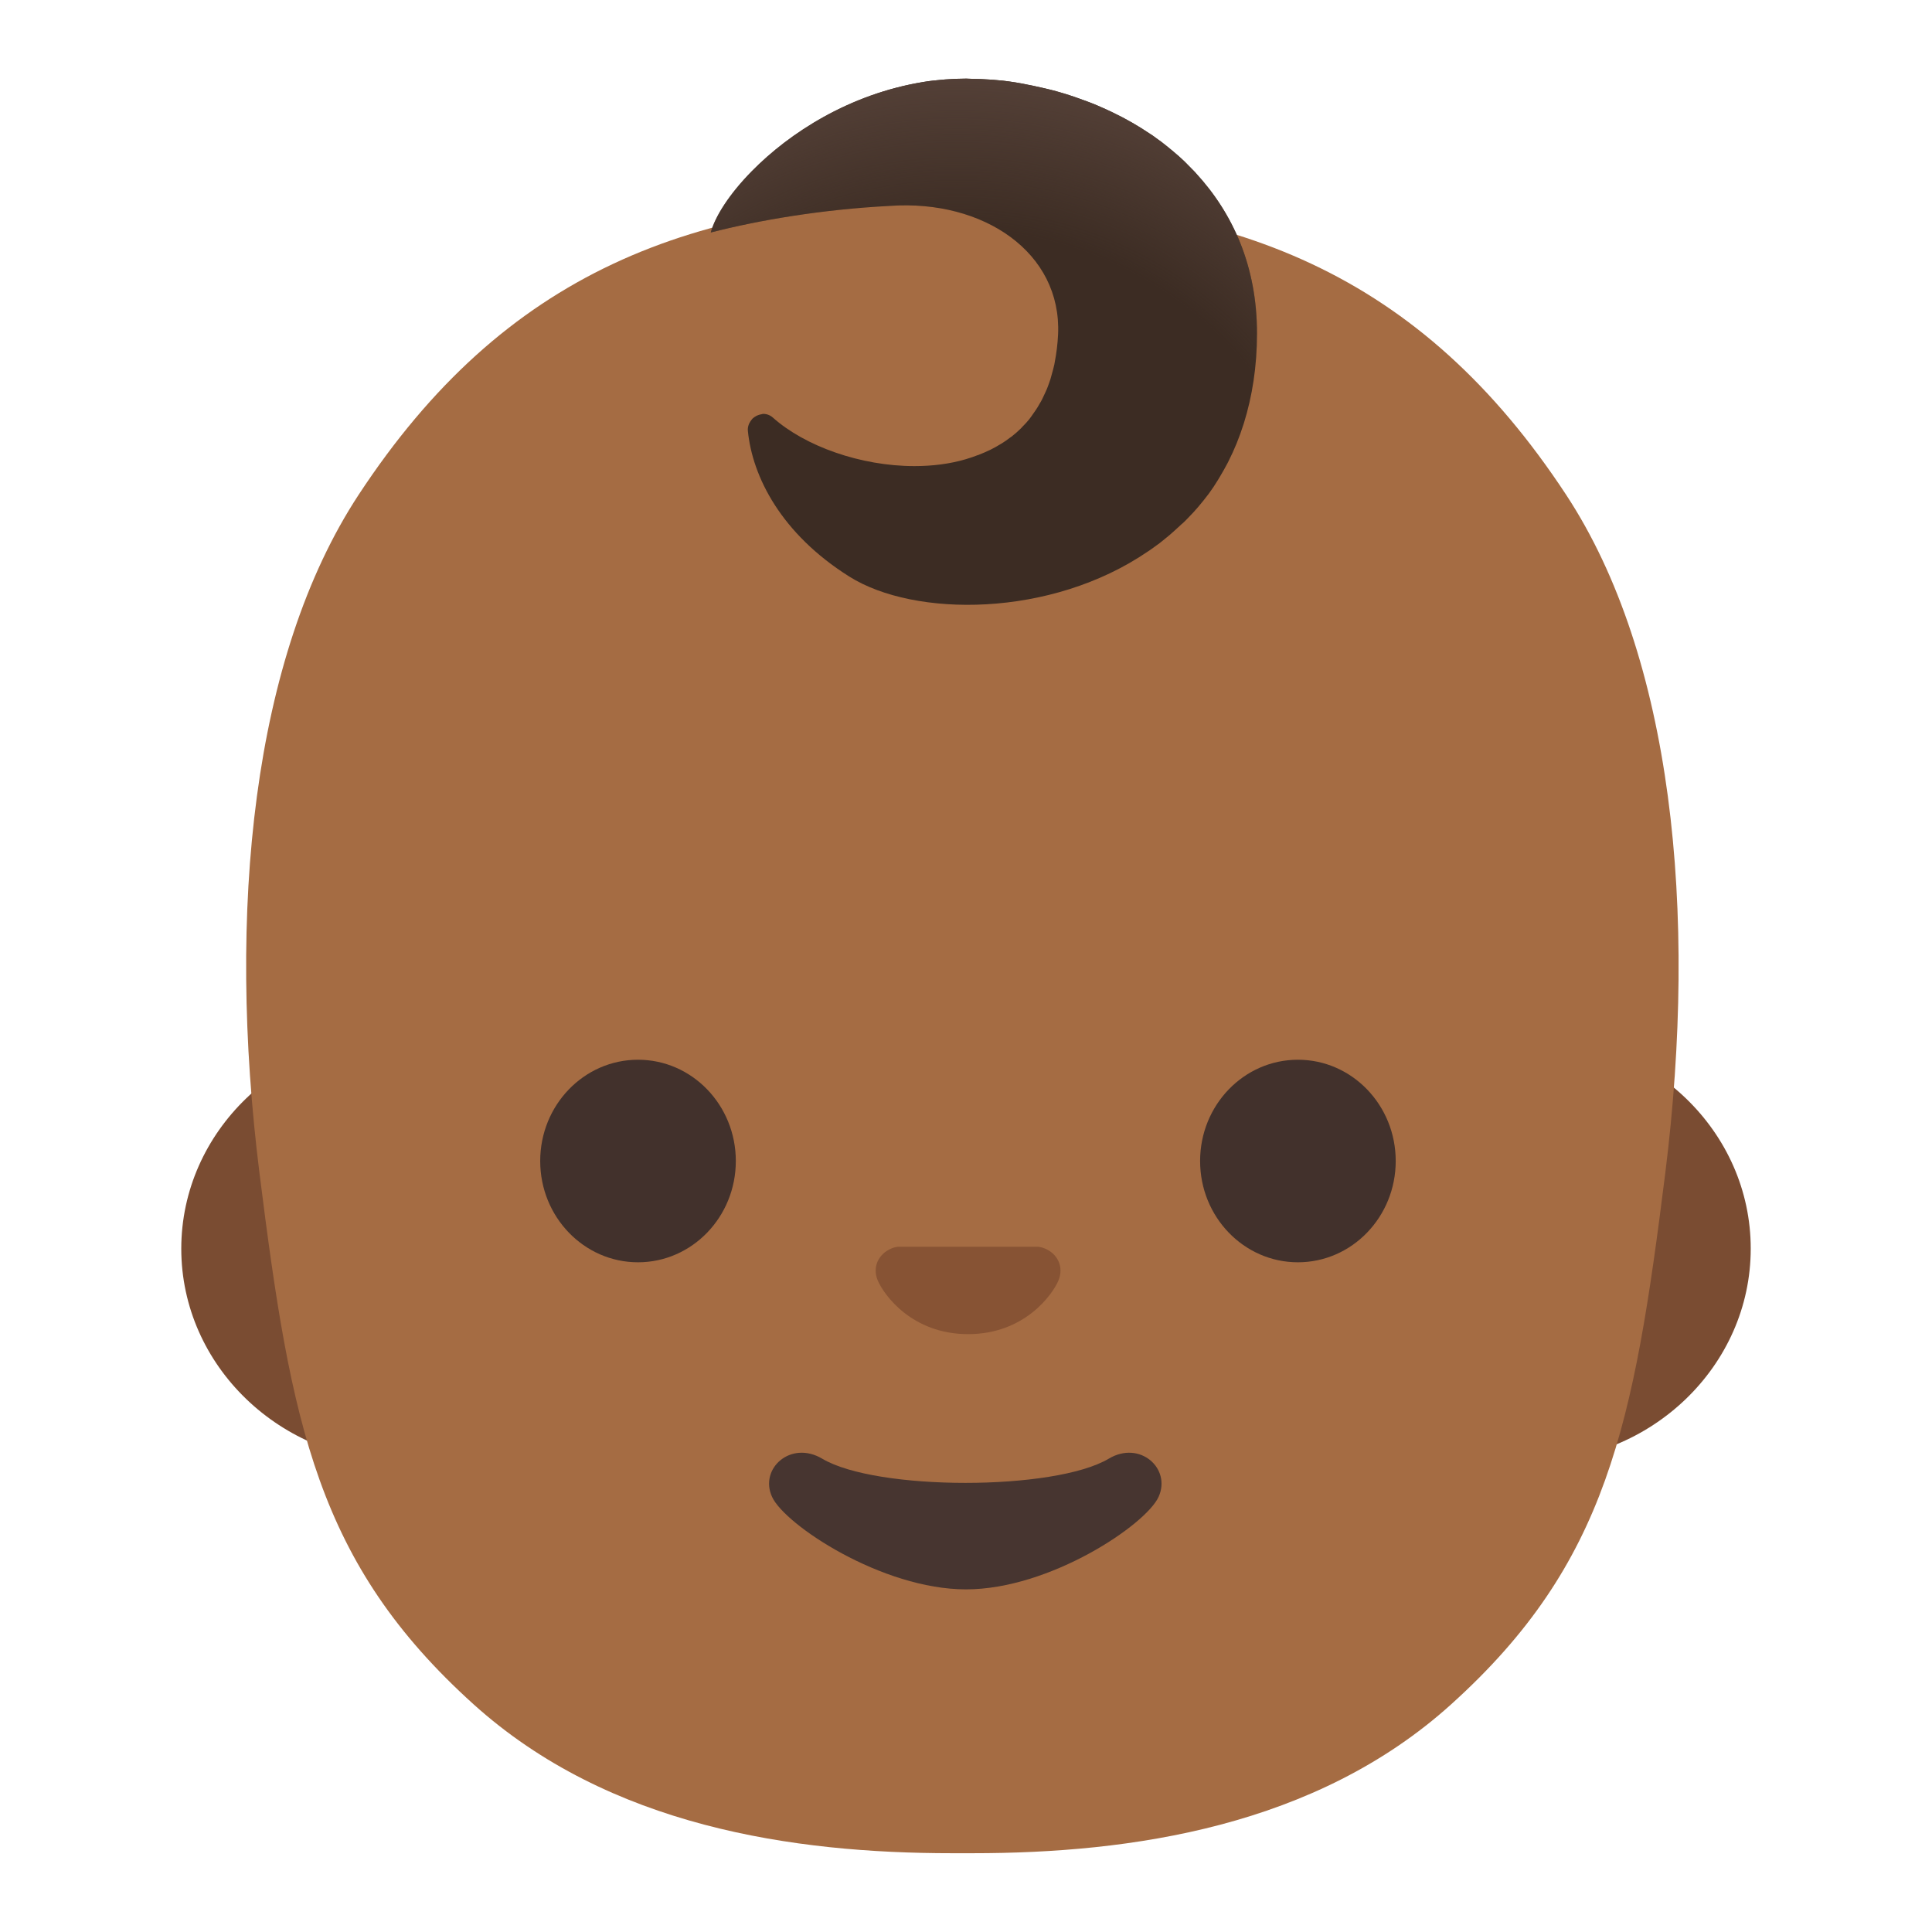
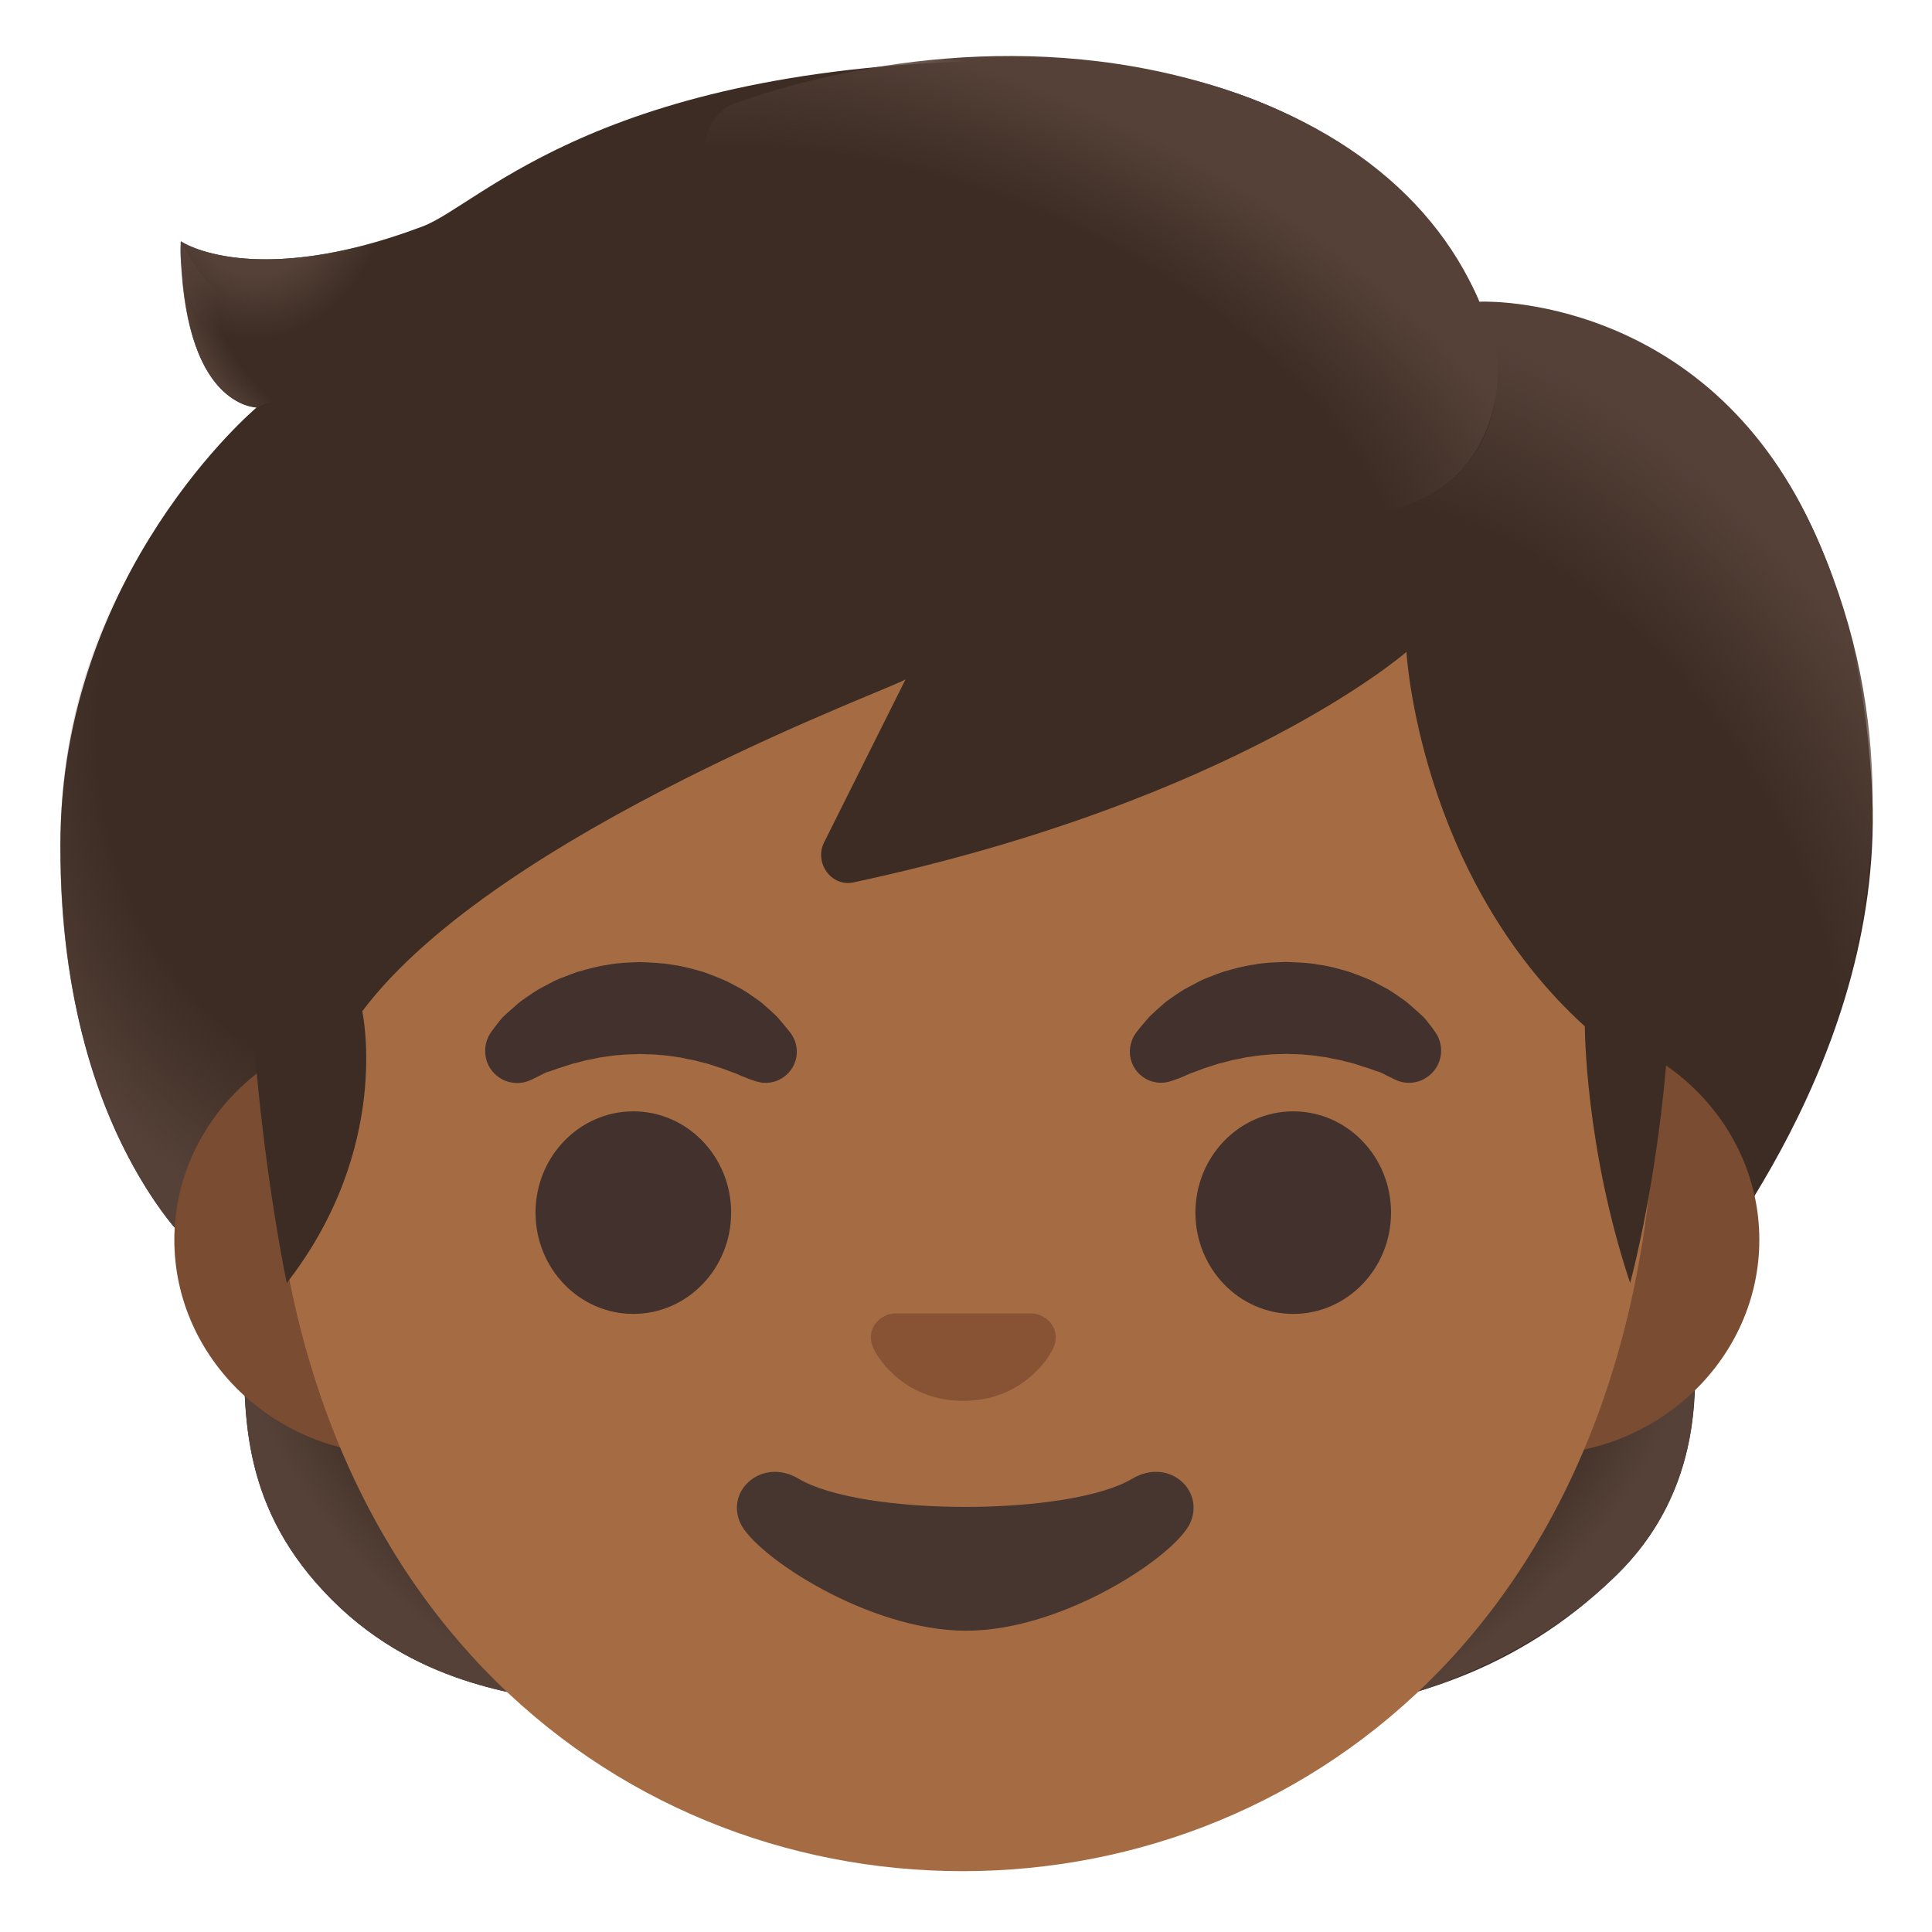
<svg xmlns="http://www.w3.org/2000/svg" width="800px" height="800px" viewBox="0 0 128 128" aria-hidden="true" role="img" class="iconify iconify--noto" preserveAspectRatio="xMidYMid meet">
-   <path d="M101.35 68.63h-74.7c-8.05 0-14.64 6.34-14.64 14.1c0 7.75 6.59 14.1 14.64 14.1h74.7c8.05 0 14.64-6.34 14.64-14.1c.01-7.76-6.58-14.1-14.64-14.1z" fill="#7a4c32">
+   <path d="M28 15c-11.23 4.24-16 1-16 1c0 11 5 11 5 11S4 37.89 4 56c0 21 10.49 28.22 10.49 28.22c.54.56 1.41 1.83 1.41 1.83s.3 1.53.29 2.31C16.12 93.84 16 100 22 106s13.19 6.22 16 7c6.18 1.72 40.04 1.06 47.15.59c8.85-.59 16.28-3.57 22.14-9.43c7.44-7.44 4.29-17.48 4.69-18.57c.4-1.1 13.12-15.62 12.03-33.58c-2-33-26-32-26-32S92 4 68 4c-28 0-36.07 9.52-40 11z" fill="#3c2c23">

</path>
-   <path d="M103.76 32.78c-9.61-14.62-22-19.62-40-19.62s-30.39 4.99-40 19.62c-7.04 10.72-8.74 27.57-6.57 44.93c2.09 16.69 3.82 25.85 14.18 35.2c9 8.12 21.22 9.87 31.7 9.87H64.45c10.48 0 22.71-1.75 31.7-9.87c10.36-9.35 12.09-18.51 14.18-35.2c2.17-17.36.47-34.22-6.57-44.93z" fill="#a56c43">
+   <radialGradient id="IconifyId17ecdb2904d178eab6040" cx="628.717" cy="33.995" r="33.722" gradientTransform="matrix(-.8776 .4793 -.3113 -.57 643.7 -187.995)" gradientUnits="userSpaceOnUse">
+     <stop offset=".728" stop-color="#554138" stop-opacity="0">
+ 
+ </stop>
+     <stop offset="1" stop-color="#554138">
+ 
+ </stop>
+   </radialGradient>
+   <path d="M64.03 114.11c11.02.06 21.72.25 25.1-.68c2.82-.78 11.05-2.42 17.84-8.95c5.12-4.93 6.23-11.84 4.57-17.96c-.18-.68-47.51 27.59-47.51 27.59z" fill="url(#IconifyId17ecdb2904d178eab6040)">

</path>
-   <path d="M78.65 34.38c.14-.15.28-.29.42-.44c.1-.11.2-.23.3-.34c.23-.27.45-.54.66-.82l.09-.12c.2-.27.38-.55.56-.84c.05-.08.1-.17.15-.25c.17-.29.34-.58.5-.89c.03-.05.05-.09.07-.14c.38-.75.71-1.56.98-2.41l.03-.09c.55-1.77.87-3.74.87-5.96c0-4.44-1.6-7.95-4.04-10.6c-.03-.03-.05-.05-.07-.08c-.19-.2-.39-.4-.59-.6l-.12-.12a14.326 14.326 0 0 0-.72-.64c-.2-.17-.4-.33-.6-.49c-.05-.04-.1-.07-.14-.11l-.66-.48c-.04-.02-.07-.05-.11-.07c-.8-.54-1.63-1.02-2.49-1.43c-.03-.02-.07-.03-.1-.05c-.25-.12-.5-.23-.75-.34l-.23-.1c-.22-.09-.44-.18-.66-.26c-.08-.03-.17-.06-.25-.09c-.21-.08-.42-.15-.62-.22l-.27-.09c-.21-.07-.41-.13-.62-.19c-.09-.03-.18-.05-.28-.08c-.21-.06-.42-.11-.63-.16l-.26-.06c-.23-.05-.46-.1-.68-.15c-.07-.01-.14-.03-.21-.04c-.59-.13-1.18-.22-1.77-.29c-.08-.01-.16-.01-.24-.02c-.21-.02-.41-.04-.62-.05c-.12-.01-.23-.01-.35-.02c-.17-.01-.33-.02-.49-.02c-.13 0-.26-.01-.4-.01c-.09 0-.18-.01-.26-.01h-.1c-.43 0-.86.02-1.28.05c-.08.01-.16.01-.24.02c-.43.04-.85.08-1.25.15c-4.91.8-8.88 3.38-11.36 5.9c-1.49 1.51-2.44 3-2.73 4.07h.01c3.18-.81 7.29-1.52 11.87-1.76c6.2-.43 11.38 3.1 11.13 8.52c-.03.65-.11 1.26-.22 1.83l-.03.17c-.05.22-.11.44-.17.65c-.03.1-.06.2-.08.29c-.06.18-.12.36-.19.54c-.04.11-.09.22-.14.33c-.07.16-.14.31-.21.45c-.06.12-.12.23-.19.34c-.07.13-.15.26-.23.38c-.08.12-.17.24-.25.36c-.07.1-.14.2-.22.3c-.13.16-.27.31-.41.45c-.04.04-.08.09-.12.13c-.19.19-.39.36-.6.53c-.04.03-.09.06-.13.09a6.3 6.3 0 0 1-.53.37c-.06.03-.11.07-.17.1c-.18.11-.36.21-.54.3c-.06.03-.11.06-.17.08c-.19.09-.39.18-.6.26c-.04.02-.09.04-.14.05c-.23.09-.46.17-.7.24c-.02.01-.04.01-.06.02c-1.08.32-2.24.46-3.42.46c-3.56 0-7.25-1.32-9.37-3.21a.96.96 0 0 0-.64-.25c-.05 0-.1.02-.14.03c-.04.01-.09.01-.13.03c-.06.02-.12.04-.18.07c-.1.05-.18.11-.26.18c-.02.02-.03.04-.05.06c-.07.08-.13.18-.18.28c-.01.02-.01.03-.02.05c-.05.13-.08.28-.06.44c.3 3.02 2.2 6.8 6.72 9.64c4.3 2.71 13.35 2.74 19.79-1.67l.18-.12c.19-.14.39-.28.58-.42c.08-.06.17-.13.25-.2c.28-.22.55-.45.81-.69l.39-.36c.14-.11.26-.24.38-.36z" fill="#3c2c23">
+   <radialGradient id="IconifyId17ecdb2904d178eab6041" cx="46.755" cy="34.369" r="34.005" gradientTransform="matrix(.8776 .4793 .3113 -.57 -4.974 90.808)" gradientUnits="userSpaceOnUse">
+     <stop offset=".728" stop-color="#554138" stop-opacity="0">
+ 
+ </stop>
+     <stop offset="1" stop-color="#554138">
+ 
+ </stop>
+   </radialGradient>
+   <path d="M64.03 114.11c-11.02.06-22.65-.17-26.03-1.11c-2.82-.78-10-1-16-7s-5.88-12.16-5.81-17.64c.01-.69-.22-1.95-.28-2.25L16 86l48.03 28.11z" fill="url(#IconifyId17ecdb2904d178eab6041)">

</path>
-   <radialGradient id="IconifyId17ecdb2904d178eab5752" cx="63.428" cy="87.903" r="35.535" gradientTransform="matrix(1 0 0 -1 0 128)" gradientUnits="userSpaceOnUse">
+   <radialGradient id="IconifyId17ecdb2904d178eab6042" cx="26.619" cy="80.139" r="34.328" gradientTransform="matrix(.0746 -.9972 -.8311 -.0622 91.236 79.391)" gradientUnits="userSpaceOnUse">
    <stop offset=".699" stop-color="#554138" stop-opacity="0">

</stop>
    <stop offset="1" stop-color="#554138">

</stop>
  </radialGradient>
-   <path d="M78.65 34.38c.14-.15.28-.29.42-.44c.1-.11.2-.23.3-.34c.23-.27.45-.54.66-.82l.09-.12c.2-.27.38-.55.56-.84c.05-.08.1-.17.15-.25c.17-.29.34-.58.5-.89c.03-.05.05-.09.07-.14c.38-.75.71-1.56.98-2.41l.03-.09c.55-1.77.87-3.74.87-5.96c0-4.44-1.6-7.95-4.04-10.6c-.03-.03-.05-.05-.07-.08c-.19-.2-.39-.4-.59-.6l-.12-.12a14.326 14.326 0 0 0-.72-.64c-.2-.17-.4-.33-.6-.49c-.05-.04-.1-.07-.14-.11l-.66-.48c-.04-.02-.07-.05-.11-.07c-.8-.54-1.63-1.02-2.49-1.43c-.03-.02-.07-.03-.1-.05c-.25-.12-.5-.23-.75-.34l-.23-.1c-.22-.09-.44-.18-.66-.26c-.08-.03-.17-.06-.25-.09c-.21-.08-.42-.15-.62-.22l-.27-.09c-.21-.07-.41-.13-.62-.19c-.09-.03-.18-.05-.28-.08c-.21-.06-.42-.11-.63-.16l-.26-.06c-.23-.05-.46-.1-.68-.15c-.07-.01-.14-.03-.21-.04c-.59-.13-1.18-.22-1.77-.29c-.08-.01-.16-.01-.24-.02c-.21-.02-.41-.04-.62-.05c-.12-.01-.23-.01-.35-.02c-.17-.01-.33-.02-.49-.02c-.13 0-.26-.01-.4-.01c-.09 0-.18-.01-.26-.01h-.1c-.43 0-.86.02-1.28.05c-.08.01-.16.01-.24.02c-.43.04-.85.08-1.25.15c-4.91.8-8.88 3.38-11.36 5.9c-1.49 1.51-2.44 3-2.73 4.07h.01c3.18-.81 7.29-1.52 11.87-1.76c6.2-.43 11.38 3.1 11.13 8.52c-.03.65-.11 1.26-.22 1.83l-.03.17c-.05.22-.11.44-.17.65c-.03.1-.06.2-.08.29c-.06.18-.12.36-.19.54c-.04.11-.09.22-.14.33c-.07.16-.14.31-.21.45c-.06.12-.12.23-.19.34c-.07.13-.15.26-.23.38c-.08.12-.17.24-.25.36c-.07.1-.14.2-.22.3c-.13.16-.27.31-.41.45c-.04.04-.08.09-.12.13c-.19.19-.39.36-.6.53c-.04.03-.09.06-.13.09a6.3 6.3 0 0 1-.53.37c-.06.03-.11.07-.17.1c-.18.11-.36.21-.54.3c-.06.03-.11.06-.17.08c-.19.09-.39.18-.6.26c-.04.02-.09.04-.14.05c-.23.09-.46.17-.7.24c-.02.01-.04.01-.06.02c-1.08.32-2.24.46-3.42.46c-3.56 0-7.25-1.32-9.37-3.21a.96.96 0 0 0-.64-.25c-.05 0-.1.02-.14.03c-.04.01-.09.01-.13.03c-.06.02-.12.04-.18.07c-.1.05-.18.11-.26.18c-.02.02-.03.04-.05.06c-.07.08-.13.18-.18.28c-.01.02-.01.03-.02.05c-.05.13-.08.28-.06.44c.3 3.02 2.2 6.8 6.72 9.64c4.3 2.71 13.35 2.74 19.79-1.67l.18-.12c.19-.14.39-.28.58-.42c.08-.06.17-.13.25-.2c.28-.22.55-.45.81-.69l.39-.36c.14-.11.26-.24.38-.36z" fill="url(#IconifyId17ecdb2904d178eab5752)">
+   <path d="M11.56 81.33S21.1 68.02 23.95 60.2c.58-1.58 2.44-22.49 1.55-25.16c-1.66-5.02-3.74-11.63-8.5-8.04C7.99 35.55 4.49 45.1 4.07 53.75c-.74 15.21 4.82 24.44 7.49 27.58z" fill="url(#IconifyId17ecdb2904d178eab6042)">

</path>
-   <path d="M69.21 82.71a1.63 1.63 0 0 0-.42-.11h-9.3c-.14.02-.28.05-.42.11c-.84.34-1.31 1.22-.91 2.14c.4.93 2.25 3.54 5.98 3.54s5.58-2.61 5.98-3.54c.39-.93-.07-1.8-.91-2.14z" fill="#875334">
+   <path d="M101.77 67.91H26.34c-8.13 0-14.79 6.4-14.79 14.23s6.65 14.23 14.79 14.23h75.43c8.13 0 14.79-6.4 14.79-14.23s-6.66-14.23-14.79-14.23z" fill="#7a4c32">
+ 
+ </path>
+   <g>
+     <path d="M63.77 9.21c-23.86 0-45.96 25.07-45.96 61.14c0 35.88 22.77 53.62 45.96 53.62s45.96-17.74 45.96-53.62c0-36.07-22.1-61.14-45.96-61.14z" fill="#a56c43">
+ 
+ </path>
+   </g>
+   <path d="M68.89 87.13a1.63 1.63 0 0 0-.42-.11h-9.3c-.14.02-.28.05-.42.11c-.84.34-1.31 1.21-.91 2.14s2.25 3.54 5.98 3.54c3.73 0 5.58-2.61 5.98-3.54c.4-.93-.07-1.8-.91-2.14z" fill="#875334">

</path>
  <g fill="#42312c">
-     <ellipse cx="42.27" cy="76.92" rx="6.48" ry="6.71">
+     <path d="M32.51 68.42s.17-.25.5-.67c.09-.1.16-.21.28-.34c.14-.14.31-.28.48-.44c.18-.15.37-.32.57-.5c.2-.17.41-.3.63-.46c.22-.15.45-.31.7-.46c.26-.14.52-.28.79-.42c.27-.15.56-.28.87-.39c.3-.12.61-.24.93-.35c.65-.18 1.32-.38 2.02-.47c.7-.14 1.42-.15 2.14-.18c.72.04 1.44.05 2.14.18c.7.09 1.38.29 2.02.47c.32.11.63.23.93.35c.3.12.59.24.87.39c.27.14.54.29.79.42c.25.15.48.31.7.46c.22.16.43.29.62.45c.18.16.36.32.52.46c.16.15.31.28.44.41c.13.14.24.27.34.39c.4.47.61.75.61.75c.67.93.46 2.22-.47 2.88c-.56.41-1.26.49-1.88.28l-.38-.13s-.25-.09-.65-.26c-.1-.04-.2-.1-.32-.14c-.13-.04-.25-.09-.39-.14c-.27-.11-.58-.22-.92-.32c-.17-.05-.34-.12-.52-.17c-.19-.04-.37-.09-.57-.14c-.1-.03-.19-.05-.29-.08c-.1-.02-.2-.04-.31-.06c-.21-.03-.41-.09-.62-.13c-.43-.05-.86-.14-1.31-.16c-.45-.06-.9-.04-1.36-.07c-.46.03-.91.01-1.36.07c-.45.02-.88.11-1.31.16c-.21.04-.41.1-.62.13l-.31.06c-.1.03-.19.05-.29.08c-.19.05-.38.1-.57.14c-.18.05-.35.12-.52.17c-.17.05-.33.1-.48.15c-.13.05-.26.09-.38.14c-.12.04-.24.08-.36.11c-.13.05-.27.13-.38.19c-.47.24-.75.36-.75.36c-1.08.45-2.33-.06-2.78-1.15a2.18 2.18 0 0 1 .21-2.02z">
+ 
+ </path>
+     <path d="M92.55 71.58s-.28-.12-.75-.36c-.11-.06-.25-.14-.38-.19c-.12-.03-.23-.07-.36-.11c-.12-.04-.25-.09-.38-.14c-.15-.05-.32-.1-.48-.15c-.17-.05-.34-.12-.52-.17c-.18-.05-.37-.1-.57-.14c-.1-.03-.19-.05-.29-.08c-.1-.02-.2-.04-.31-.06c-.21-.03-.41-.09-.62-.13c-.43-.05-.86-.14-1.31-.16c-.45-.06-.9-.04-1.36-.07c-.46.03-.91.01-1.36.07c-.45.02-.88.11-1.31.16c-.21.04-.41.1-.62.13l-.31.06c-.1.03-.19.05-.29.08c-.19.05-.38.1-.57.14c-.18.05-.35.12-.52.17c-.34.1-.65.21-.92.32c-.14.05-.26.11-.39.14c-.12.05-.22.1-.32.14c-.39.18-.64.26-.64.26l-.37.13a2.06 2.06 0 0 1-2.63-1.27c-.23-.66-.1-1.36.27-1.89c0 0 .2-.28.61-.75c.1-.12.21-.25.34-.39c.13-.13.29-.26.44-.41c.16-.14.34-.3.52-.46c.19-.16.4-.29.62-.45c.22-.15.45-.31.7-.46c.26-.14.52-.28.79-.42c.27-.15.56-.28.86-.39c.3-.12.61-.24.93-.35c.65-.18 1.32-.38 2.02-.47c.7-.14 1.42-.15 2.14-.18c.72.04 1.44.04 2.14.18c.7.08 1.38.29 2.02.47c.32.11.63.23.93.35c.3.12.59.24.86.39c.27.14.54.29.79.42c.25.15.48.31.7.46c.22.16.43.29.63.46c.2.17.39.34.57.5c.17.16.34.3.48.44c.12.13.2.24.28.34c.33.41.5.67.5.67c.66.97.41 2.29-.56 2.95c-.6.43-1.37.48-2 .22z">
+ 
+ </path>
+   </g>
+   <g fill="#42312c">
+     <ellipse cx="41.96" cy="80.34" rx="6.48" ry="6.71">

</ellipse>
-     <ellipse cx="85.99" cy="76.92" rx="6.48" ry="6.71">
+     <ellipse cx="85.68" cy="80.34" rx="6.48" ry="6.71">

</ellipse>
  </g>
-   <path d="M73.46 96.64c-3.6 2.14-15.4 2.14-18.99 0c-2.07-1.23-4.18.65-3.32 2.53c.84 1.85 7.28 6.13 12.85 6.13c5.56 0 11.92-4.28 12.76-6.13c.85-1.88-1.24-3.76-3.3-2.53z" fill="#473530">
+   <path d="M75.01 97.97c-4.19 2.49-17.91 2.49-22.1 0c-2.4-1.43-4.86.76-3.86 2.94c.98 2.15 8.47 7.13 14.95 7.13s13.87-4.98 14.85-7.13c.99-2.19-1.43-4.37-3.84-2.94z" fill="#473530">

</path>
+   <g>
+     <path d="M64 7C44.19 7 28.92 18.32 21.7 36.48c-2.9 7.29-5.26 15.05-5.26 22.89C16.44 73 19 85 19 85c7-9 5-18 5-18c9-12 35.82-21.64 36-22l-5.4 10.81c-.68 1.35.48 2.97 1.95 2.65C82 53 93.18 43.19 93.18 43.19S94 58 105 68c0 0 0 8 3 17c0 0 5-18 1.58-37.28c-2.25-12.66-9.52-24.83-20.04-32.67C82.15 9.54 73.15 7 64 7z" fill="#3c2c23">
+ 
+ </path>
+     <radialGradient id="IconifyId17ecdb2904d178eab6043" cx="172.221" cy="61.128" r="46.468" gradientTransform="matrix(-.9378 -.3944 -.2182 .5285 236.462 66.99)" gradientUnits="userSpaceOnUse">
+       <stop offset=".699" stop-color="#554138" stop-opacity="0">
+ 
+ </stop>
+       <stop offset="1" stop-color="#554138">
+ 
+ </stop>
+     </radialGradient>
+     <path d="M81.19 5.93c9.95 3.28 16.06 9.58 17.95 17.49c.56 2.32.15 23.66-41.22-.97c-15.39-9.16-11.18-14.9-9.38-15.55c7.04-2.53 19.81-5.2 32.65-.97z" fill="url(#IconifyId17ecdb2904d178eab6043)">
+ 
+ </path>
+     <radialGradient id="IconifyId17ecdb2904d178eab6044" cx="161.283" cy="92.173" r="48.129" gradientTransform="matrix(.5235 .852 .6321 -.3884 -48.207 -37.265)" gradientUnits="userSpaceOnUse">
+       <stop offset=".699" stop-color="#554138" stop-opacity="0">
+ 
+ </stop>
+       <stop offset="1" stop-color="#554138">
+ 
+ </stop>
+     </radialGradient>
+     <path d="M116.24 79.21s14.72-20.84 3.79-44.33C112.9 19.58 98.42 19.93 98 20c0 0 1.57 3.84 1.01 6.77c-.95 5-5.11 6.44-5.11 6.44c16.38 9.98 10.8 35.53 22.34 46z" fill="url(#IconifyId17ecdb2904d178eab6044)">
+ 
+ </path>
+     <radialGradient id="IconifyId17ecdb2904d178eab6045" cx="183.604" cy="211.352" r="8.742" gradientTransform="matrix(.9968 .0796 .0943 -1.182 -185.896 247.333)" gradientUnits="userSpaceOnUse">
+       <stop offset=".58" stop-color="#554138">
+ 
+ </stop>
+       <stop offset="1" stop-color="#554138" stop-opacity="0">
+ 
+ </stop>
+     </radialGradient>
+     <path d="M27.28 15.27c-10.55 3.77-15.23.81-15.26.73c-.32 1.23.37 8.7 6.9 6.37c2.81-1.02 8.33-6.75 8.36-7.1z" fill="url(#IconifyId17ecdb2904d178eab6045)">
+ 
+ </path>
+     <radialGradient id="IconifyId17ecdb2904d178eab6046" cx="340.305" cy="96.032" r="7.22" gradientTransform="matrix(.6211 -.7838 -1.2436 -.9854 -70.425 384.055)" gradientUnits="userSpaceOnUse">
+       <stop offset=".702" stop-color="#554138" stop-opacity="0">
+ 
+ </stop>
+       <stop offset="1" stop-color="#554138">
+ 
+ </stop>
+     </radialGradient>
+     <path d="M11.98 15.99c0 .01-.01.03-.01.06c-.03 1.17-.01 10.13 5.03 10.95l7.61-3.35c-9.49-.19-12.62-7.69-12.62-7.69s-.01.02-.01.03z" fill="url(#IconifyId17ecdb2904d178eab6046)">
+ 
+ </path>
+   </g>
</svg>
